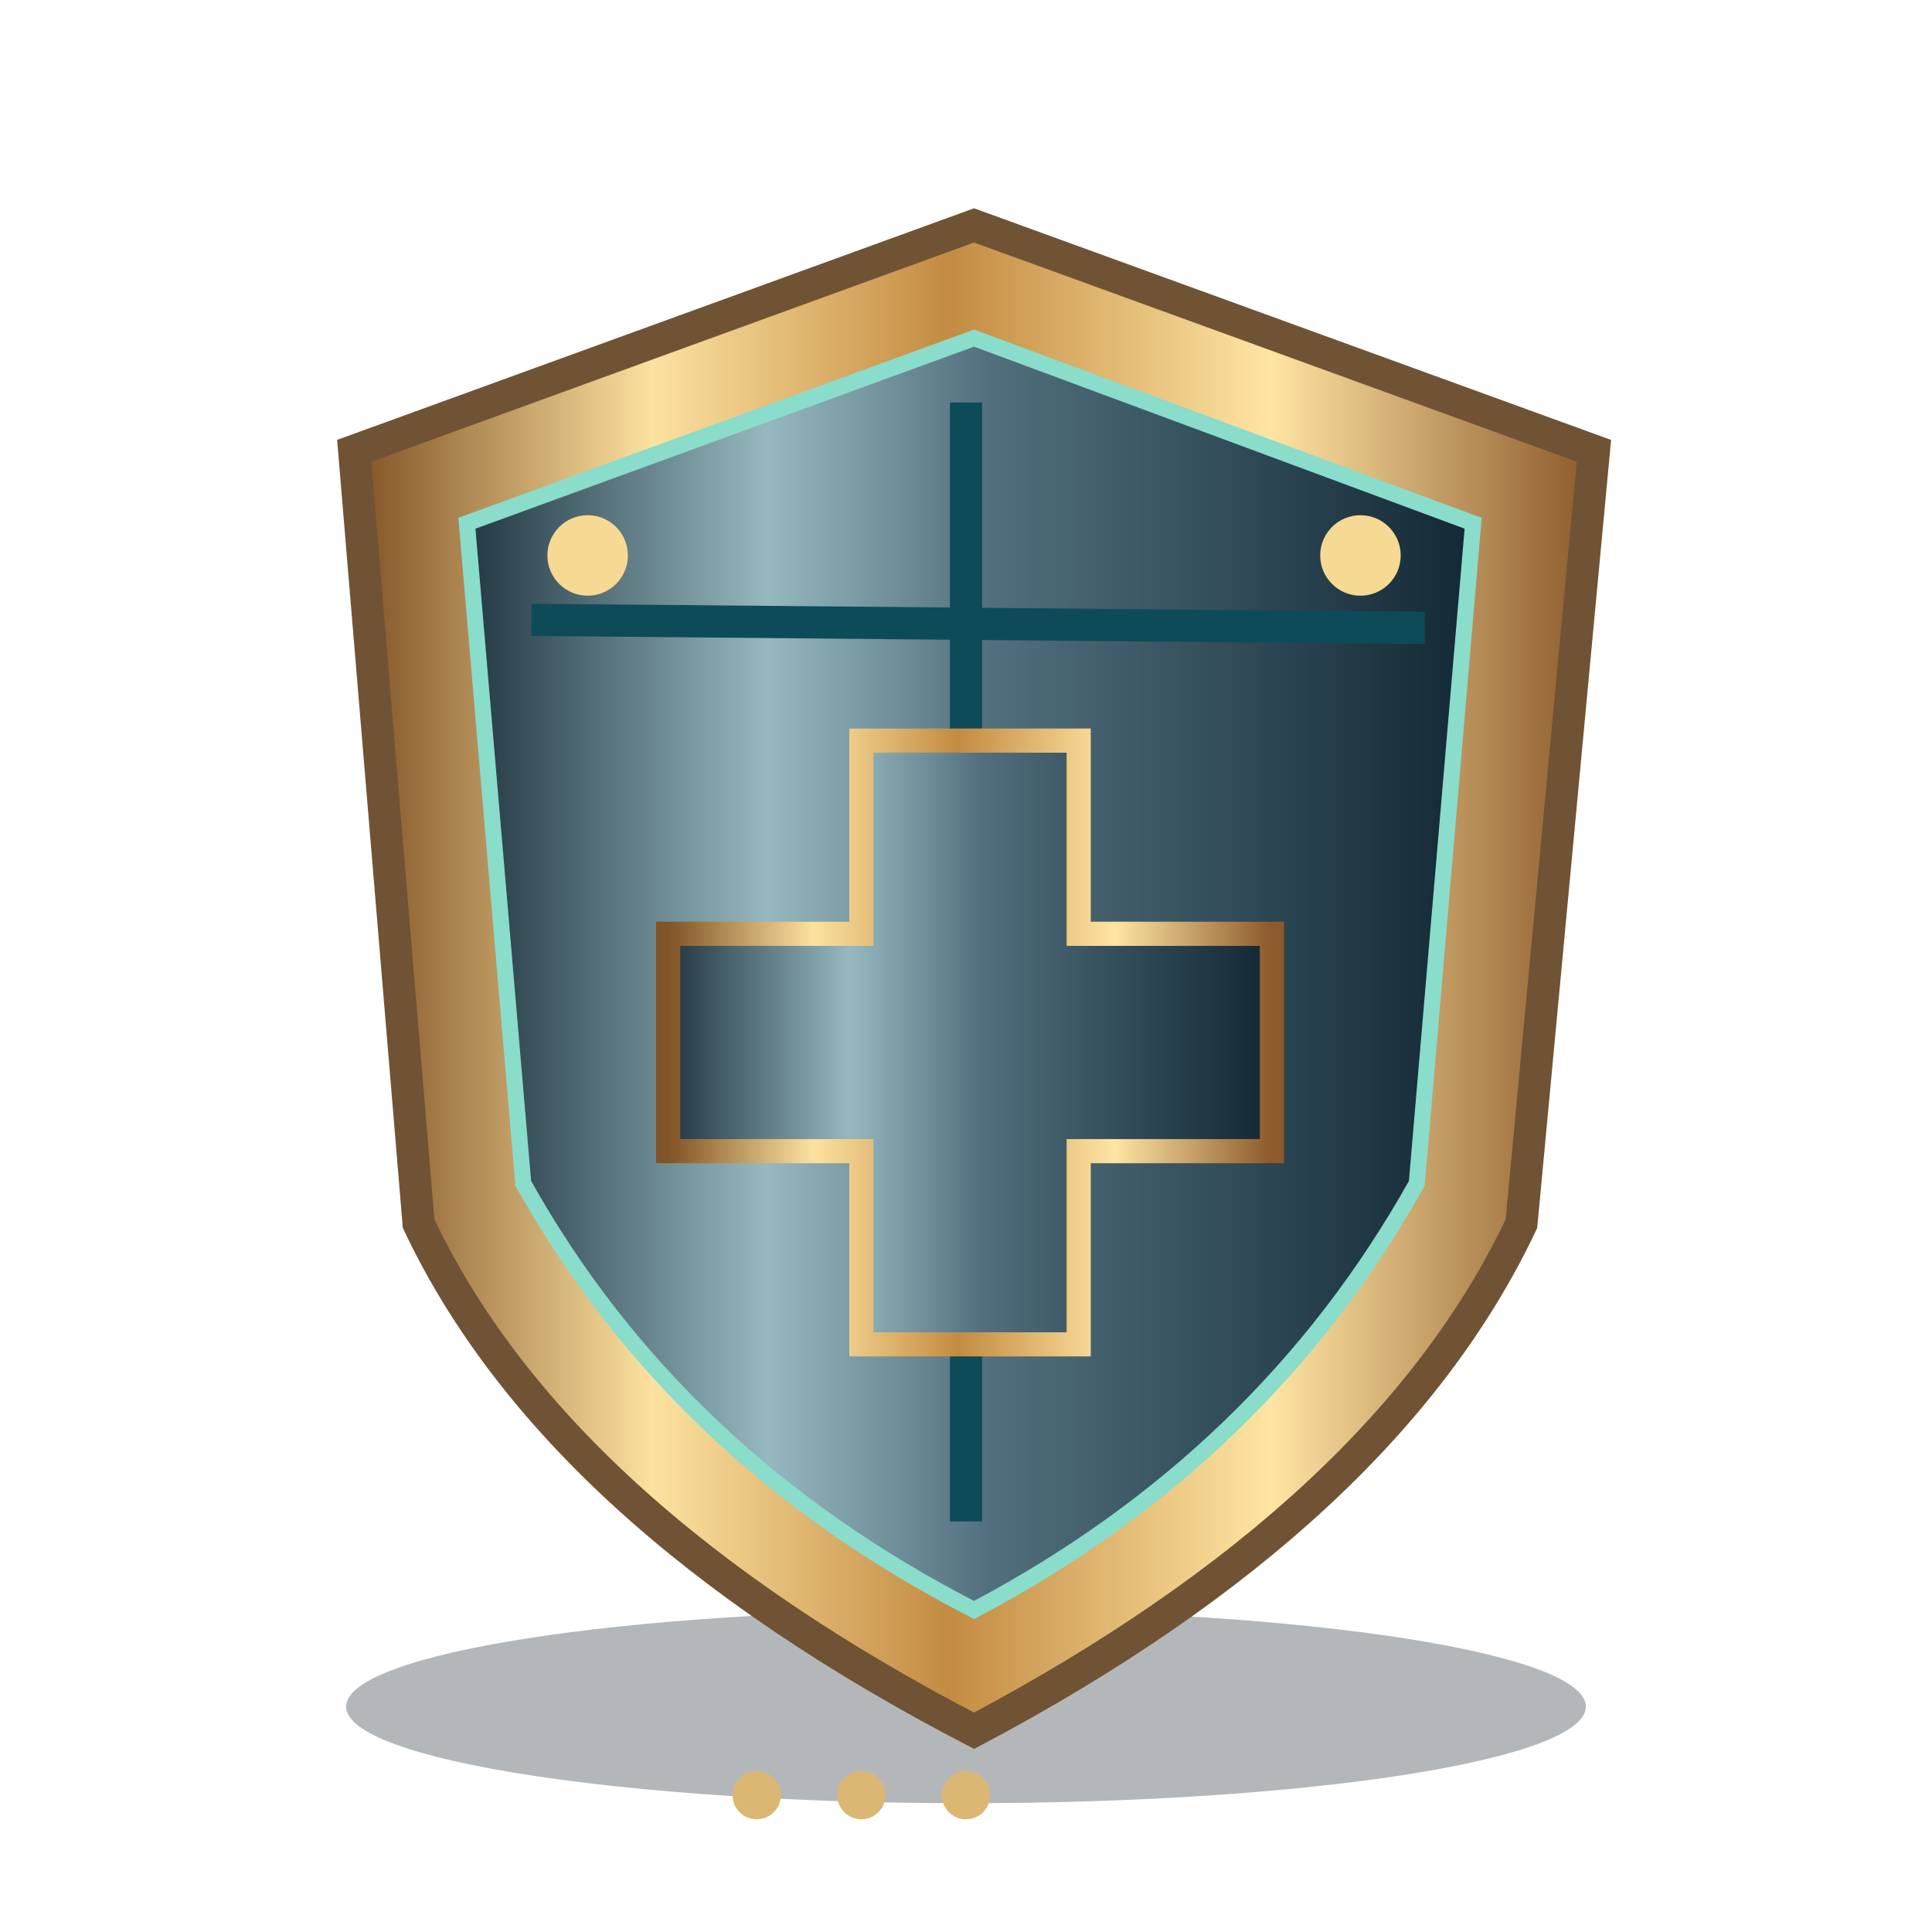
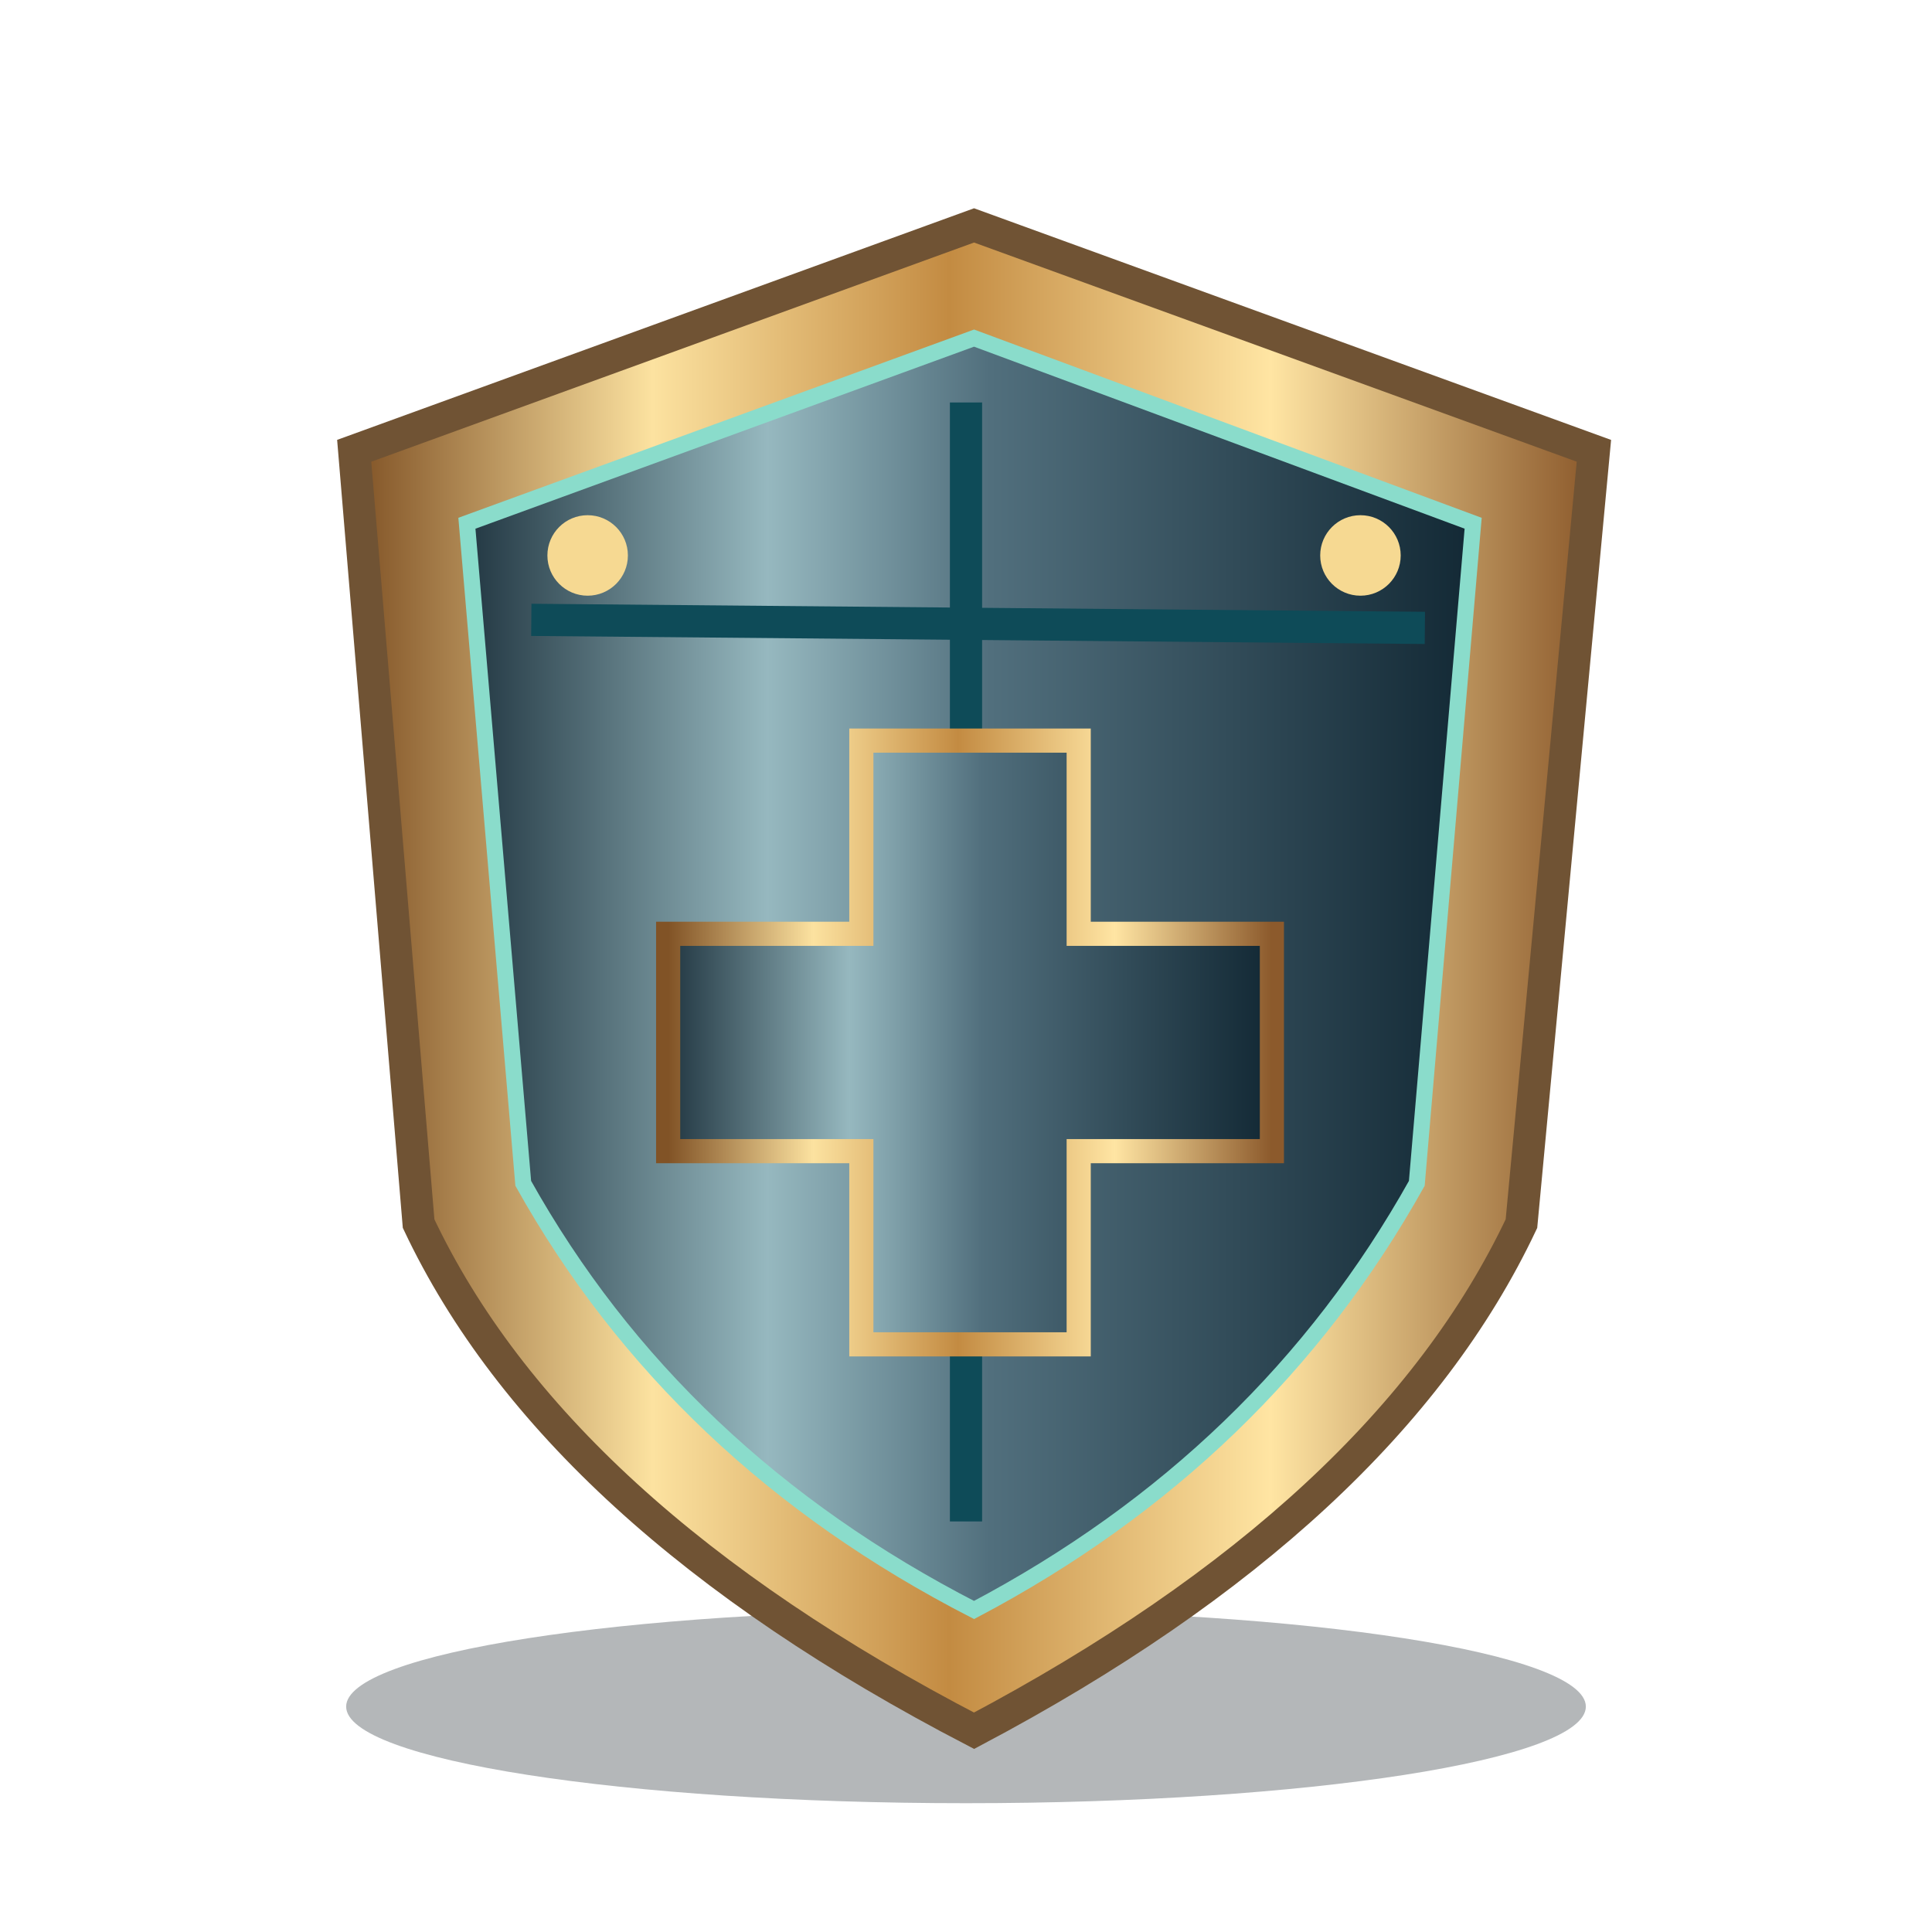
<svg xmlns="http://www.w3.org/2000/svg" width="384" height="384" viewBox="0 0 240 240">
  <defs>
    <linearGradient id="teal" x1="0" y1="0" x2="1" y2="1">
      <stop stop-color="#98f3df" />
      <stop offset=".25" stop-color="#38baa9" />
      <stop offset=".65" stop-color="#126a70" />
      <stop offset="1" stop-color="#063c4c" />
    </linearGradient>
    <linearGradient id="gold">
      <stop stop-color="#815326" />
      <stop offset=".24" stop-color="#fce2a0" />
      <stop offset=".48" stop-color="#c38b42" />
      <stop offset=".74" stop-color="#ffe5a3" />
      <stop offset="1" stop-color="#8c5a2c" />
    </linearGradient>
    <linearGradient id="steel">
      <stop stop-color="#213641" />
      <stop offset=".3" stop-color="#96b8bf" />
      <stop offset=".52" stop-color="#516f7d" />
      <stop offset="1" stop-color="#122834" />
    </linearGradient>
    <linearGradient id="coral" x1="0" y1="0" x2="1" y2="1">
      <stop stop-color="#ffd2ab" />
      <stop offset=".2" stop-color="#ee9474" />
      <stop offset="1" stop-color="#963f41" />
    </linearGradient>
    <radialGradient id="glow">
      <stop stop-color="#75e9d7" stop-opacity=".25" />
      <stop offset="1" stop-color="#45a89e" stop-opacity="0" />
    </radialGradient>
  </defs>
  <ellipse cx="120" cy="212" rx="77" ry="12" fill="#020d15" opacity=".3" />
  <path d="M121 28l77 28-9 96q-17 36-68 63-52-27-69-63l-8-96z" fill="url(#gold)" stroke="#705334" stroke-width="4" />
  <path d="M121 42l62 23-7 82q-19 34-55 53-37-19-56-53l-7-82z" fill="url(#steel)" stroke="#8adccb" stroke-width="2" />
  <path d="M120 50v139M66 77l111 1" stroke="#0e4b58" stroke-width="4" />
  <path d="M107 92h27v24h24v27h-24v24h-27v-24H83v-27h24z" fill="url(#steel)" stroke="url(#gold)" stroke-width="3" />
  <circle cx="73" cy="69" r="5" fill="#f6d992" />
  <circle cx="169" cy="69" r="5" fill="#f6d992" />
-   <circle cx="94" cy="223" r="3" fill="#dcb773" />
-   <circle cx="107" cy="223" r="3" fill="#dcb773" />
-   <circle cx="120" cy="223" r="3" fill="#dcb773" />
</svg>
